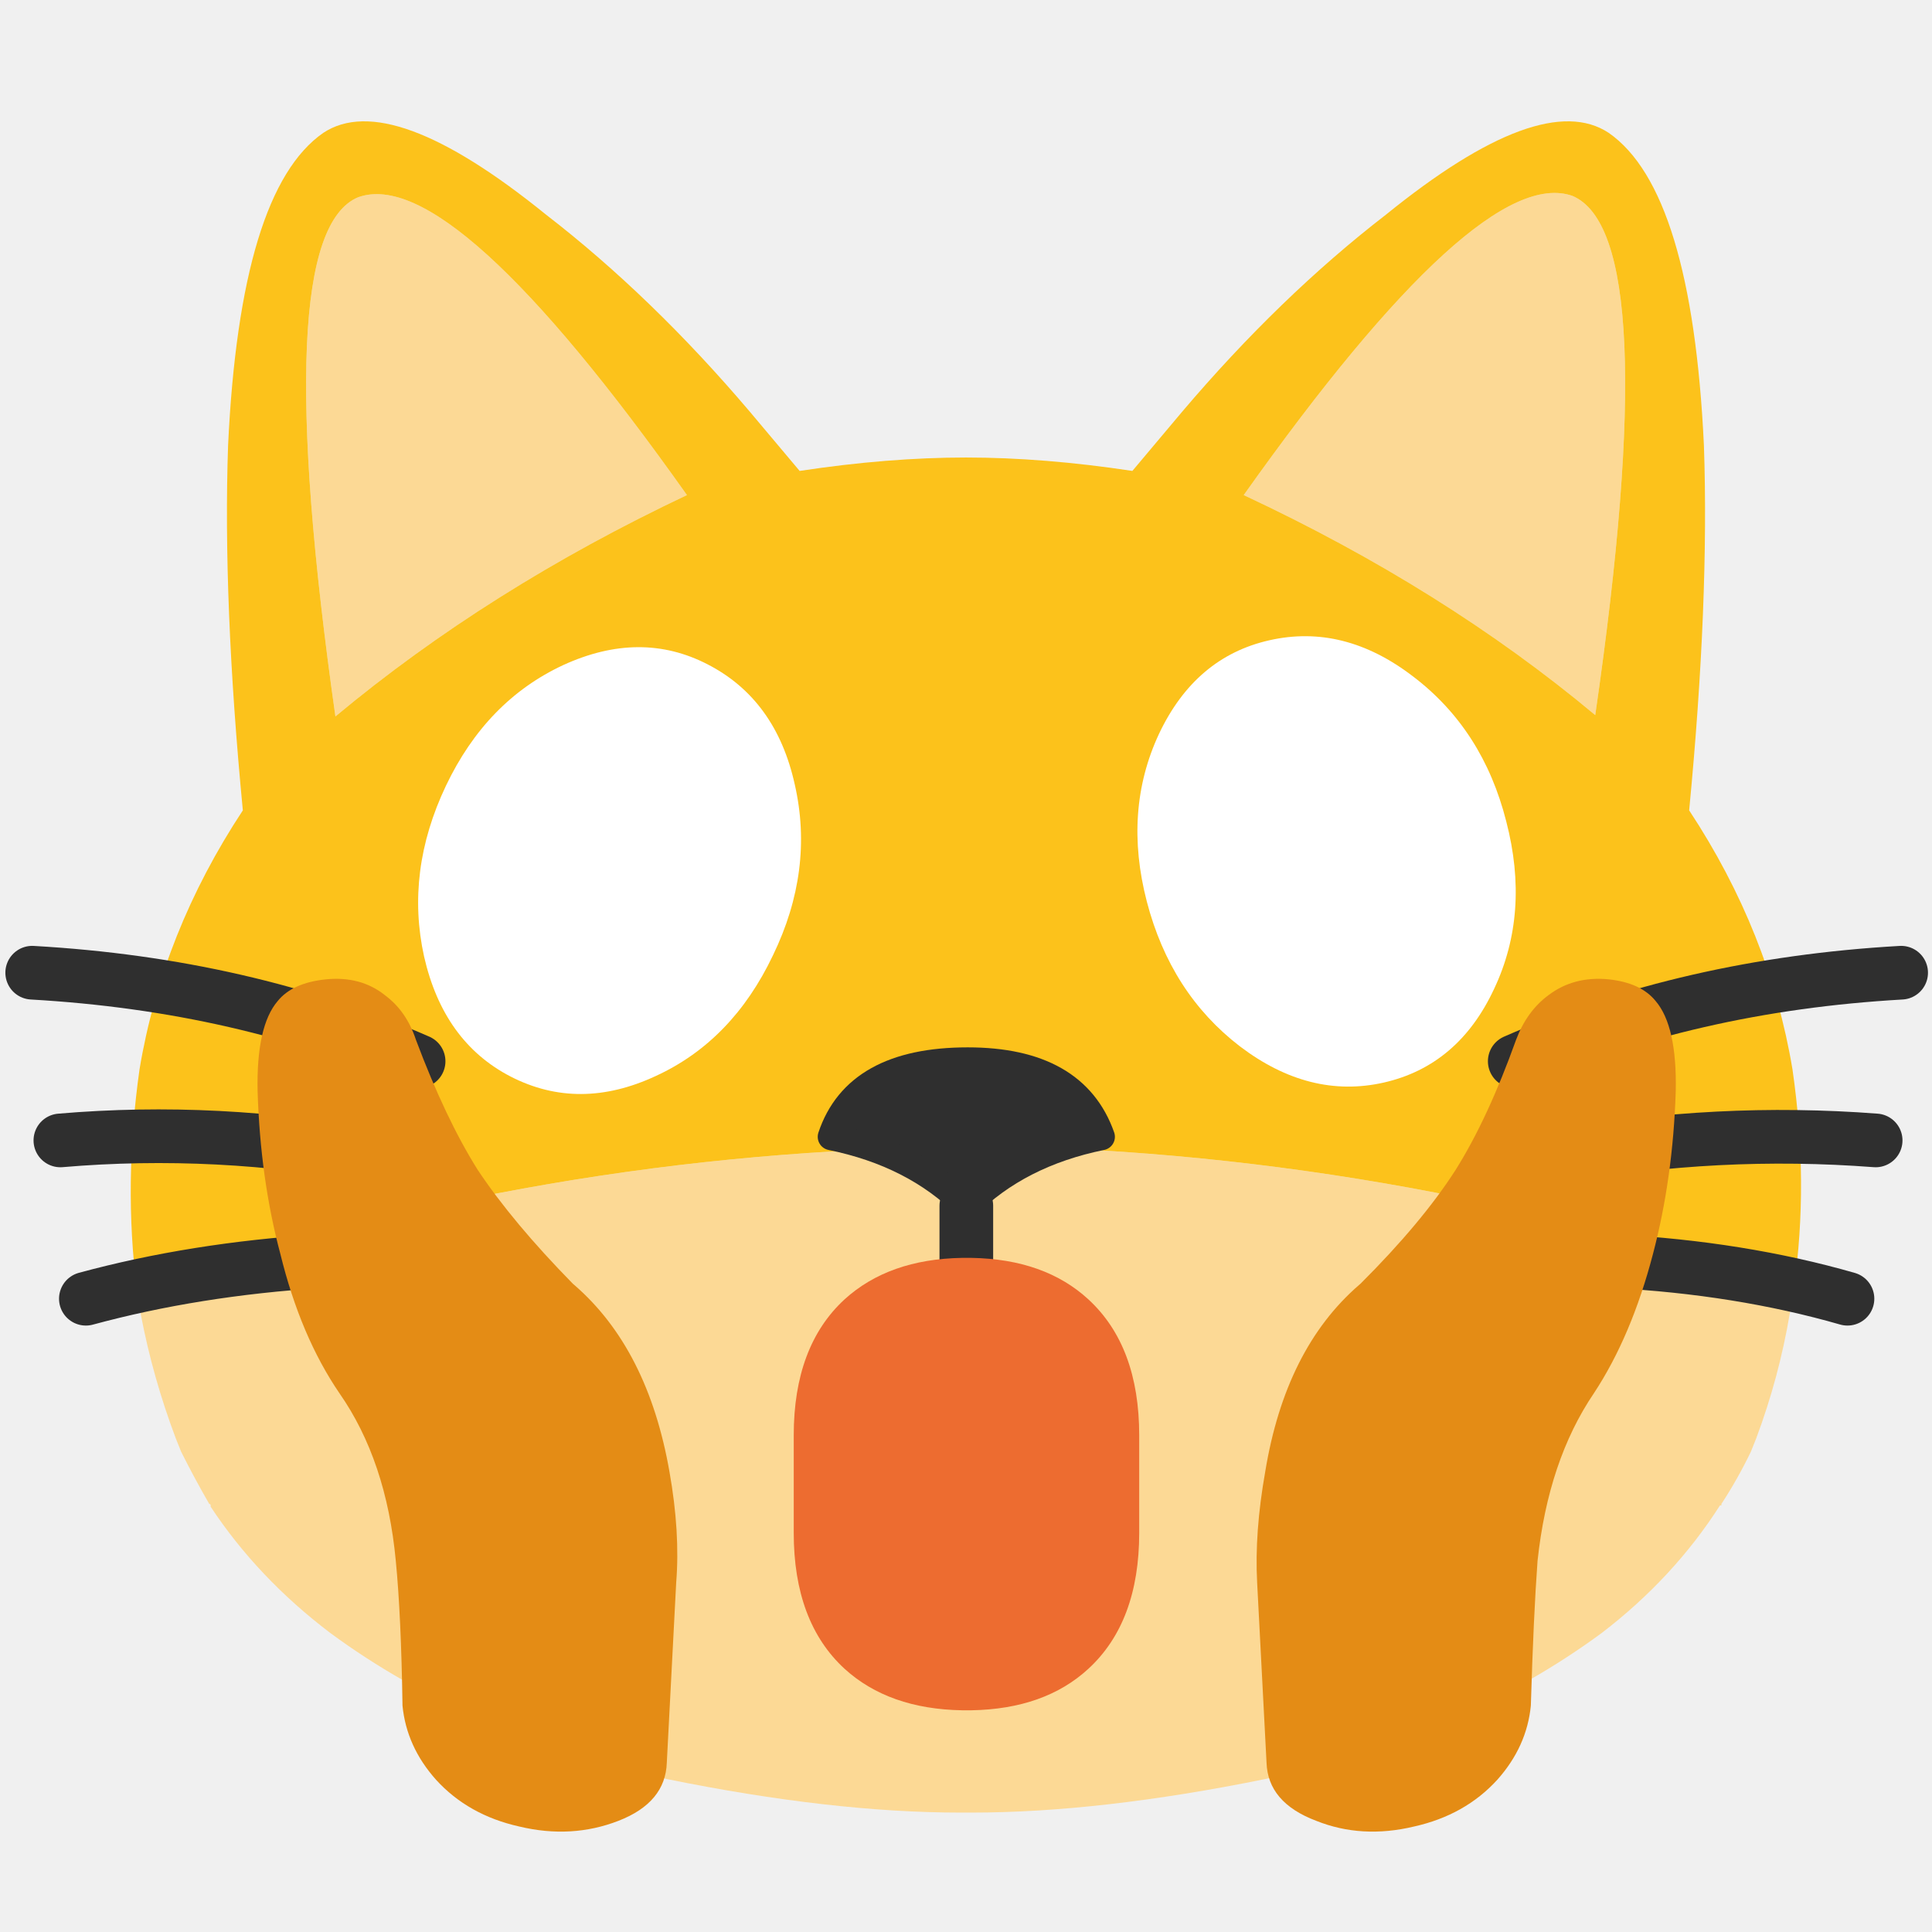
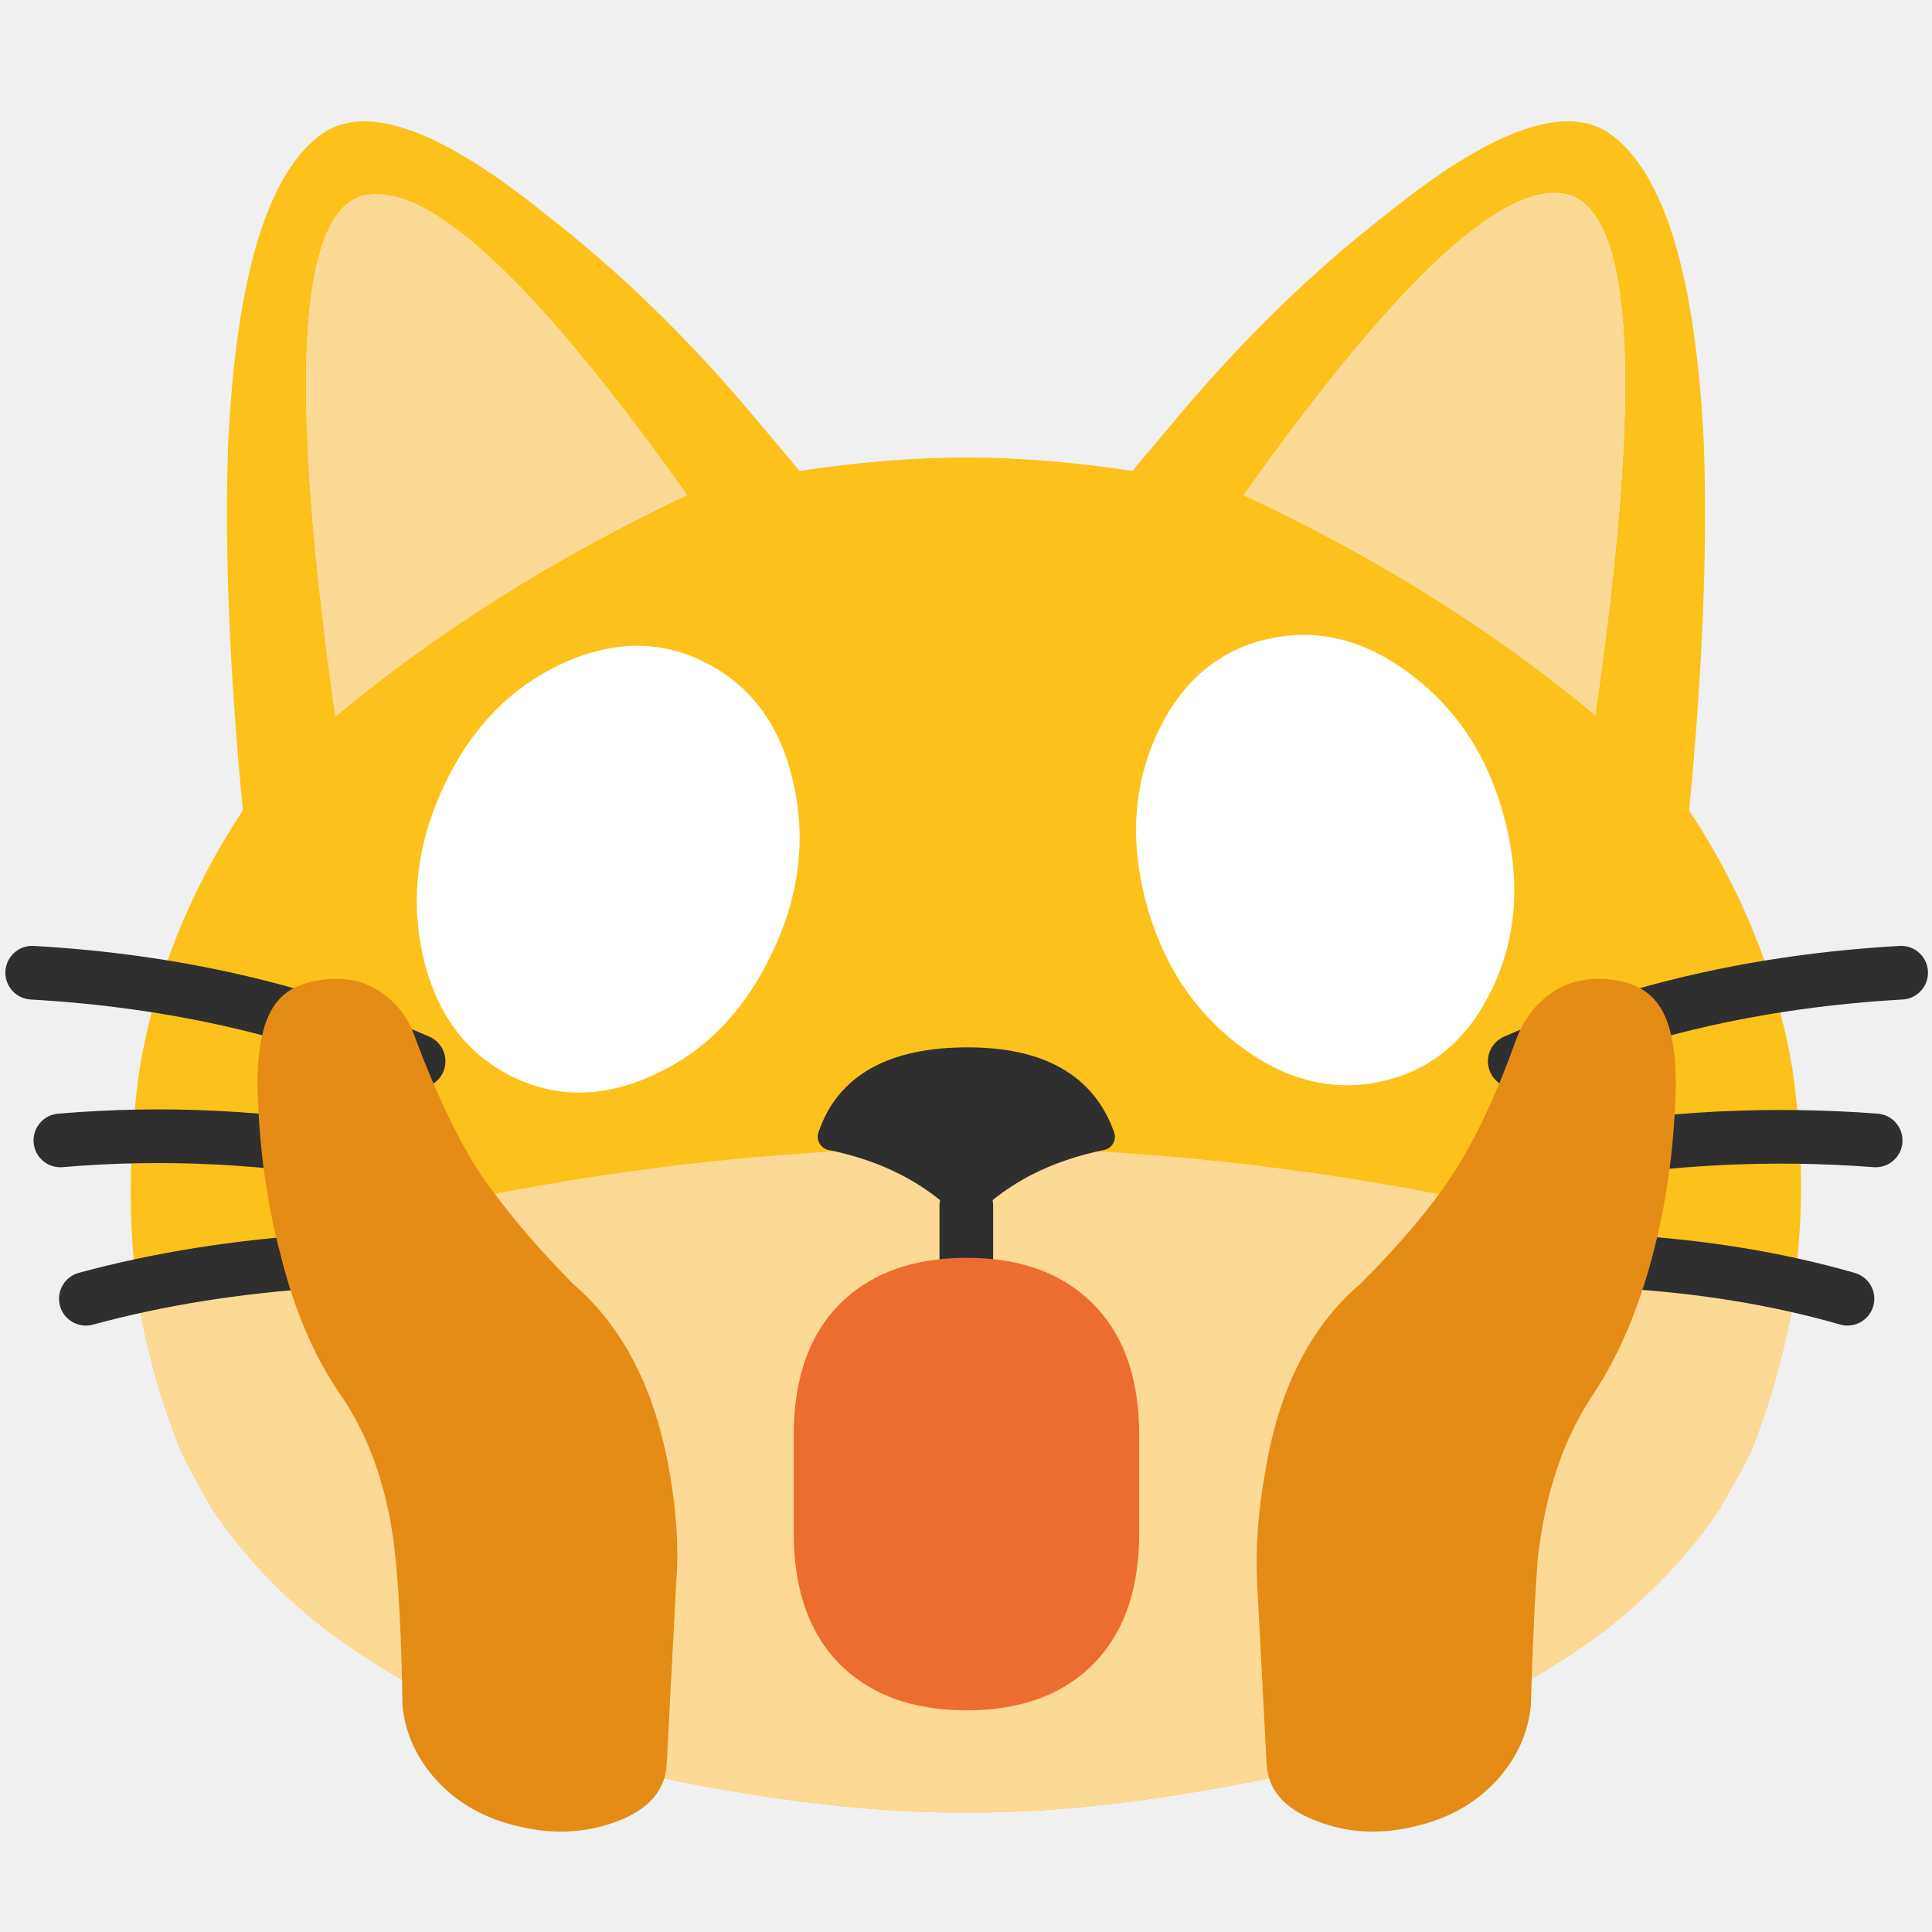
<svg xmlns="http://www.w3.org/2000/svg" xmlns:xlink="http://www.w3.org/1999/xlink" version="1.1" preserveAspectRatio="none" x="0px" y="0px" width="72px" height="72px" viewBox="0 0 72 72">
  <defs>
    <g id="Layer0_0_FILL">
-       <path fill="#FCD995" stroke="none" d=" M 66.7 48.95 Q 66.808 48.498 66.85 48 51.659 42.829 36 42.7 L 36 42.75 Q 20.35 42.85 5.1 48.05 5.2 48.5 5.25 49 5.7 51.35 6.55 53.6 6.65 53.85 6.75 54.1 7.25 55.1 7.8 56.05 7.85 56.05 7.85 56.1 L 7.85 56.15 Q 9.6 58.8 12.3 60.85 17.45 64.65 24.85 66.3 31 67.55 35.8 67.55 35.9 67.55 36 67.55 36.1 67.55 36.2 67.55 41 67.55 47.15 66.3 54.55 64.65 59.7 60.85 62.376 58.797 64.1 56.1 L 64.15 56.1 Q 64.159 56.074 64.15 56.05 64.764 55.111 65.25 54.1 65.349 53.851 65.45 53.6 66.295 51.344 66.7 48.95 M 25.6 18.45 Q 16.85 6.1 13.35 7.35 9.95 8.75 12.5 26.7 18.2 21.95 25.6 18.45 M 58.6 7.3 Q 55.131 6.079 46.35 18.45 53.811 21.938 59.45 26.65 62.045 8.757 58.6 7.3 Z" />
-       <path fill="#FCC21B" stroke="none" d=" M 44.05 15.35 L 42.2 17.55 Q 38.9 17.05 36 17.05 33.1 17.05 29.8 17.55 L 27.95 15.35 Q 24.3 11.05 20.35 8 14.55 3.3 12.05 4.95 8.95 7.1 8.5 16.6 8.3 22.4 9.05 30.2 6.05 34.75 5.2 39.85 4.6 44.1 5.1 48.05 20.35 42.85 36 42.75 L 36 42.7 Q 51.659 42.829 66.85 48 67.413 44.083 66.8 39.85 65.95 34.75 62.95 30.2 63.7 22.4 63.5 16.6 63.05 7.1 59.95 4.95 57.45 3.3 51.65 8 47.7 11.05 44.05 15.35 M 46.35 18.45 Q 55.131 6.079 58.6 7.3 62.045 8.757 59.45 26.65 53.811 21.938 46.35 18.45 M 13.35 7.35 Q 16.85 6.1 25.6 18.45 18.2 21.95 12.5 26.7 9.95 8.75 13.35 7.35 Z" />
+       <path fill="#FCC21B" stroke="none" d=" M 44.05 15.35 L 42.2 17.55 Q 38.9 17.05 36 17.05 33.1 17.05 29.8 17.55 L 27.95 15.35 Q 24.3 11.05 20.35 8 14.55 3.3 12.05 4.95 8.95 7.1 8.5 16.6 8.3 22.4 9.05 30.2 6.05 34.75 5.2 39.85 4.6 44.1 5.1 48.05 5.2 48.5 5.25 49 5.7 51.35 6.55 53.6 6.65 53.85 6.75 54.1 7.25 55.1 7.8 56.05 7.85 56.05 7.85 56.1 L 7.85 56.15 Q 9.6 58.8 12.3 60.85 17.45 64.65 24.85 66.3 31 67.55 35.8 67.55 35.9 67.55 36 67.55 36.1 67.55 36.2 67.55 41 67.55 47.15 66.3 54.55 64.65 59.7 60.85 62.376 58.797 64.1 56.1 L 64.15 56.1 Q 64.159 56.074 64.15 56.05 64.764 55.111 65.25 54.1 65.349 53.851 65.45 53.6 66.295 51.344 66.7 48.95 66.808 48.498 66.85 48 67.413 44.083 66.8 39.85 65.95 34.75 62.95 30.2 63.7 22.4 63.5 16.6 63.05 7.1 59.95 4.95 57.45 3.3 51.65 8 47.7 11.05 44.05 15.35 M 46.35 18.45 Q 55.131 6.079 58.6 7.3 62.045 8.757 59.45 26.65 53.811 21.938 46.35 18.45 M 12.5 26.7 Q 9.95 8.75 13.35 7.35 16.85 6.1 25.6 18.45 18.2 21.95 12.5 26.7 Z" />
+       <path fill="#FCD995" stroke="none" d=" M 13.35 7.35 Q 9.95 8.75 12.5 26.7 18.2 21.95 25.6 18.45 16.85 6.1 13.35 7.35 M 58.6 7.3 Q 55.131 6.079 46.35 18.45 53.811 21.938 59.45 26.65 62.045 8.757 58.6 7.3 Z" />
+     </g>
+     <g id="Layer0_0_MEMBER_0_FILL">
+       <path fill="#FCD995" stroke="none" d=" M -24.95 46.55 Q -22.25 44.5 -20.5 41.85 L -20.5 41.8 Q -20.5 41.75 -20.45 41.75 -19.9 40.8 -19.4 39.8 -19.3 39.55 -19.2 39.3 -18.35 37.05 -17.9 34.7 -17.85 34.2 -17.75 33.75 -33 28.55 -48.65 28.45 -64.3 28.55 -79.55 33.75 -79.45 34.2 -79.4 34.7 -78.95 37.05 -78.1 39.3 -78 39.55 -77.9 39.8 -77.4 40.8 -76.85 41.75 -76.8 41.75 -76.8 41.8 L -76.8 41.85 Q -75.05 44.5 -72.35 46.55 -67.2 50.35 -59.8 52 -53.65 53.25 -48.85 53.25 -48.75 53.25 -48.65 53.25 -48.55 53.25 -48.45 53.25 -43.65 53.25 -37.5 52 -30.1 50.35 -24.95 46.55 Z" />
    </g>
    <g id="Layer0_2_FILL">
-       <path fill="#E48C15" stroke="none" d=" M 61.7 34.6 Q 61.15 33.8 59.95 33.65 58.65 33.5 57.7 34.35 56.9 35.05 56.5 36.3 55.45 39.75 54.25 42 53 44.3 50.7 47 L 50.65 47.05 Q 47.9 49.85 47.15 55.25 46.75 57.9 46.85 60.1 L 47.2 68 Q 47.25 69.75 49.05 70.55 50.75 71.35 52.7 70.8 54.6 70.3 55.8 68.75 56.9 67.3 57.05 65.5 57.15 61.55 57.3 59.15 57.7 54.75 59.4 51.8 60.8 49.3 61.6 45.7 62.35 42.35 62.45 38.55 62.5 35.7 61.7 34.6 M 21.35 47 Q 19.1 44.3 17.8 42 16.6 39.75 15.5 36.3 15.15 35.05 14.35 34.35 13.45 33.5 12.15 33.65 10.9 33.8 10.35 34.6 9.55 35.7 9.6 38.55 9.7 42.4 10.45 45.7 11.2 49.3 12.65 51.8 14.4 54.75 14.75 59.15 14.95 61.55 15 65.5 15.15 67.3 16.25 68.75 17.45 70.3 19.35 70.8 21.3 71.35 23.05 70.55 24.8 69.75 24.85 68 L 25.2 60.1 Q 25.35 57.9 24.95 55.25 24.15 49.85 21.4 47.05 L 21.35 47 Z" />
+       <path fill="#E48C15" stroke="none" d=" M 21.35 47 Q 19.1 44.3 17.8 42 16.6 39.75 15.5 36.3 15.15 35.05 14.35 34.35 13.45 33.5 12.15 33.65 10.9 33.8 10.35 34.6 9.55 35.7 9.6 38.55 9.7 42.4 10.45 45.7 11.2 49.3 12.65 51.8 14.4 54.75 14.75 59.15 14.95 61.55 15 65.5 15.15 67.3 16.25 68.75 17.45 70.3 19.35 70.8 21.3 71.35 23.05 70.55 24.8 69.75 24.85 68 L 25.2 60.1 Q 25.35 57.9 24.95 55.25 24.15 49.85 21.4 47.05 L 21.35 47 M 61.7 34.6 Q 61.15 33.8 59.95 33.65 58.65 33.5 57.7 34.35 56.9 35.05 56.5 36.3 55.45 39.75 54.25 42 53 44.3 50.7 47 L 50.65 47.05 Q 47.9 49.85 47.15 55.25 46.75 57.9 46.85 60.1 L 47.2 68 Q 47.25 69.75 49.05 70.55 50.75 71.35 52.7 70.8 54.6 70.3 55.8 68.75 56.9 67.3 57.05 65.5 57.15 61.55 57.3 59.15 57.7 54.75 59.4 51.8 60.8 49.3 61.6 45.7 62.35 42.35 62.45 38.55 62.5 35.7 61.7 34.6 Z" />
    </g>
    <g id="Layer0_3_FILL">
      <path fill="#2F2F2F" stroke="none" d=" M 31.2 43.1 Q 34.15 43.7 36 45.55 37.85 43.7 40.8 43.1 39.85 40.4 36.05 40.4 32.1 40.4 31.2 43.1 Z" />
    </g>
    <g id="Layer0_4_FILL">
      <path fill="#ED6C30" stroke="none" d=" M 64.5 61.55 L 63.6 61.55 Q 56.614 61.684 52.4 65.85 47.55 70.7 47.55 79.95 47.55 82.516 47.55 85.15 47.55 87.484 47.55 90.05 47.55 99.3 52.4 104.15 56.614 108.316 63.6 108.45 L 64.5 108.45 Q 71.484 108.316 75.65 104.15 80.5 99.3 80.5 90.05 80.5 87.484 80.5 85.1 80.5 82.516 80.5 79.95 80.5 70.7 75.65 65.85 71.484 61.684 64.5 61.55 Z" />
    </g>
    <g id="Layer0_5_MEMBER_0_FILL">
      <path fill="#FFFFFF" stroke="none" d=" M 101.35 47.05 Q 102.15 40.2 98.15 34.85 94.2 29.5 87.8 28.8 81.45 28.1 76.35 32.45 71.3 36.8 70.55 43.6 69.8 50.45 73.75 55.8 77.75 61.15 84.1 61.85 90.5 62.55 95.55 58.2 100.6 53.9 101.35 47.05 Z" />
    </g>
    <g id="Layer0_5_MEMBER_1_FILL">
      <path fill="#FFFFFF" stroke="none" d=" M 52.9 34.9 Q 49.5 29.55 43.95 28.85 38.5 28.15 34.1 32.5 29.75 36.85 29.1 43.65 28.45 50.5 31.85 55.85 35.3 61.2 40.75 61.9 46.3 62.6 50.65 58.25 55 53.95 55.65 47.1 56.35 40.25 52.9 34.9 Z" />
    </g>
-     <path id="Layer0_0_1_STROKES" stroke="#2F2F2F" stroke-width="1" stroke-linejoin="round" stroke-linecap="round" fill="none" d=" M 36 42.725 L 36 42.75" />
    <path id="Layer0_1_1_STROKES" stroke="#2F2F2F" stroke-width="2" stroke-linejoin="round" stroke-linecap="round" fill="none" d=" M 58.15 43.1 Q 64 42.05 69.9 42.5 M 60.15 47 Q 64.85 47.25 68.85 48.4 M 56.45 39.55 Q 62.95 36.7 70.85 36.25 M 14 43.1 Q 8.1 42 2.25 42.5 M 11.95 47 Q 7.25 47.3 3.2 48.4 M 15.6 39.55 Q 9.1 36.7 1.2 36.25" />
    <path id="Layer0_3_1_STROKES" stroke="#2F2F2F" stroke-width="1" stroke-linejoin="round" stroke-linecap="round" fill="none" d=" M 30.993 42.382 Q 34.089 43.012 36.031 44.953 37.972 43.012 41.068 42.382 40.071 39.549 36.083 39.549 31.938 39.549 30.993 42.382 Z" />
    <path id="Layer0_3_2_STROKES" stroke="#2F2F2F" stroke-width="2" stroke-linejoin="round" stroke-linecap="round" fill="none" d=" M 36.031 44.953 L 36.031 48.417" />
  </defs>
  <g id="Layer_1">
    <g transform="matrix( 1, 0, 0, 1, 0,0) ">
      <use xlink:href="#Layer0_0_FILL" />
-       <use xlink:href="#Layer0_0_1_STROKES" />
+     </g>
+     <g transform="matrix( 1, 0, 0, 1, 84.65,14.3) ">
+       <use xlink:href="#Layer0_0_MEMBER_0_FILL" />
    </g>
    <g transform="matrix( 1, 0, 0, 1, 0,0) ">
      <use xlink:href="#Layer0_1_1_STROKES" />
    </g>
    <g transform="matrix( 1, 0, 0, 0.8498383, 0,7.9) ">
      <use xlink:href="#Layer0_2_FILL" />
    </g>
    <g transform="matrix( 1.049469, 0, 0, 1.049469, -1.75,-2.85) ">
      <use xlink:href="#Layer0_3_FILL" />
      <use xlink:href="#Layer0_3_1_STROKES" transform="matrix( 0.9528503, 0, 0, 0.9528503, 1.65,2.7) " />
      <use xlink:href="#Layer0_3_2_STROKES" transform="matrix( 0.9528503, 0, 0, 0.9528503, 1.65,2.7) " />
    </g>
    <g transform="matrix( 0.3907471, 0, 0, 0.3594971, 11,24.75) ">
      <use xlink:href="#Layer0_4_FILL" />
    </g>
-     <g transform="matrix( 0.4152222, -0.1510925, 0.1753387, 0.481842, 5.8,23.25) ">
+     <g transform="matrix( 0.4152069, -0.1510773, 0.1753235, 0.4818115, 5.75,23.2) ">
      <use xlink:href="#Layer0_5_MEMBER_0_FILL" />
    </g>
-     <g transform="matrix( 0.481842, 0.1753387, -0.1753387, 0.481842, 10.25,3.15) ">
+     <g transform="matrix( 0.4818115, 0.1753235, -0.1753235, 0.4818115, 10.2,3.1) ">
      <use xlink:href="#Layer0_5_MEMBER_1_FILL" />
    </g>
  </g>
</svg>
